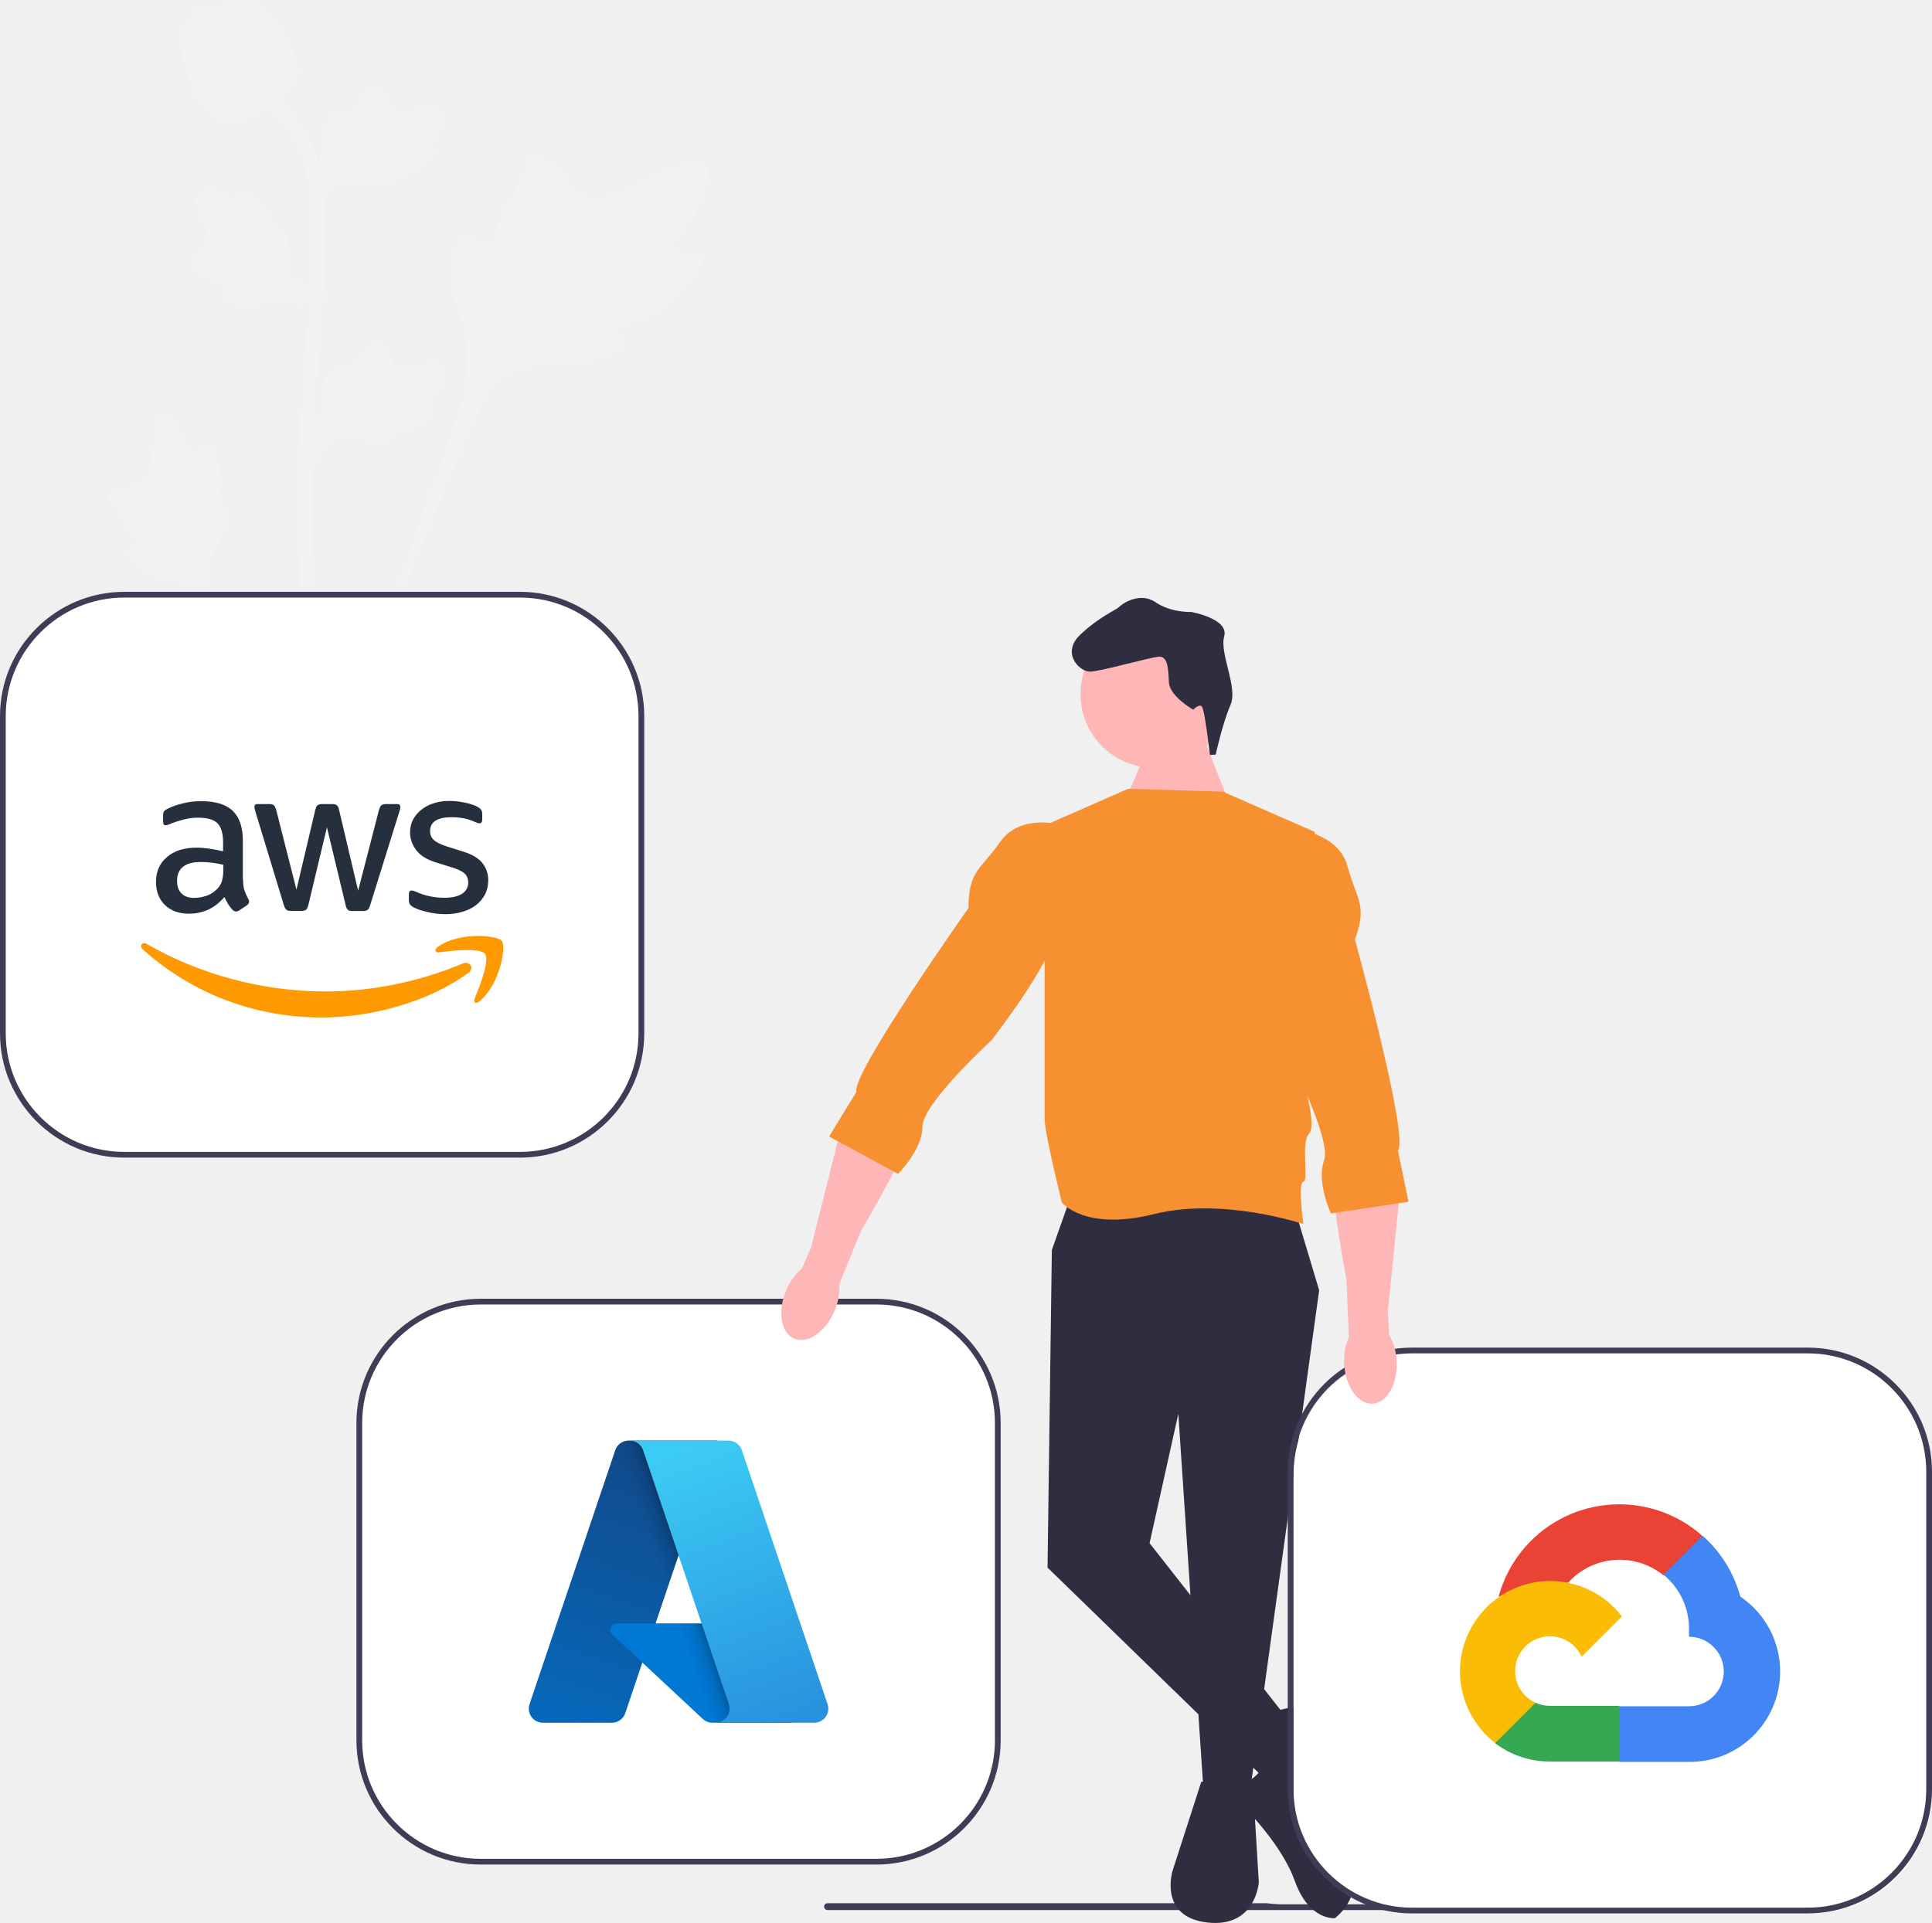
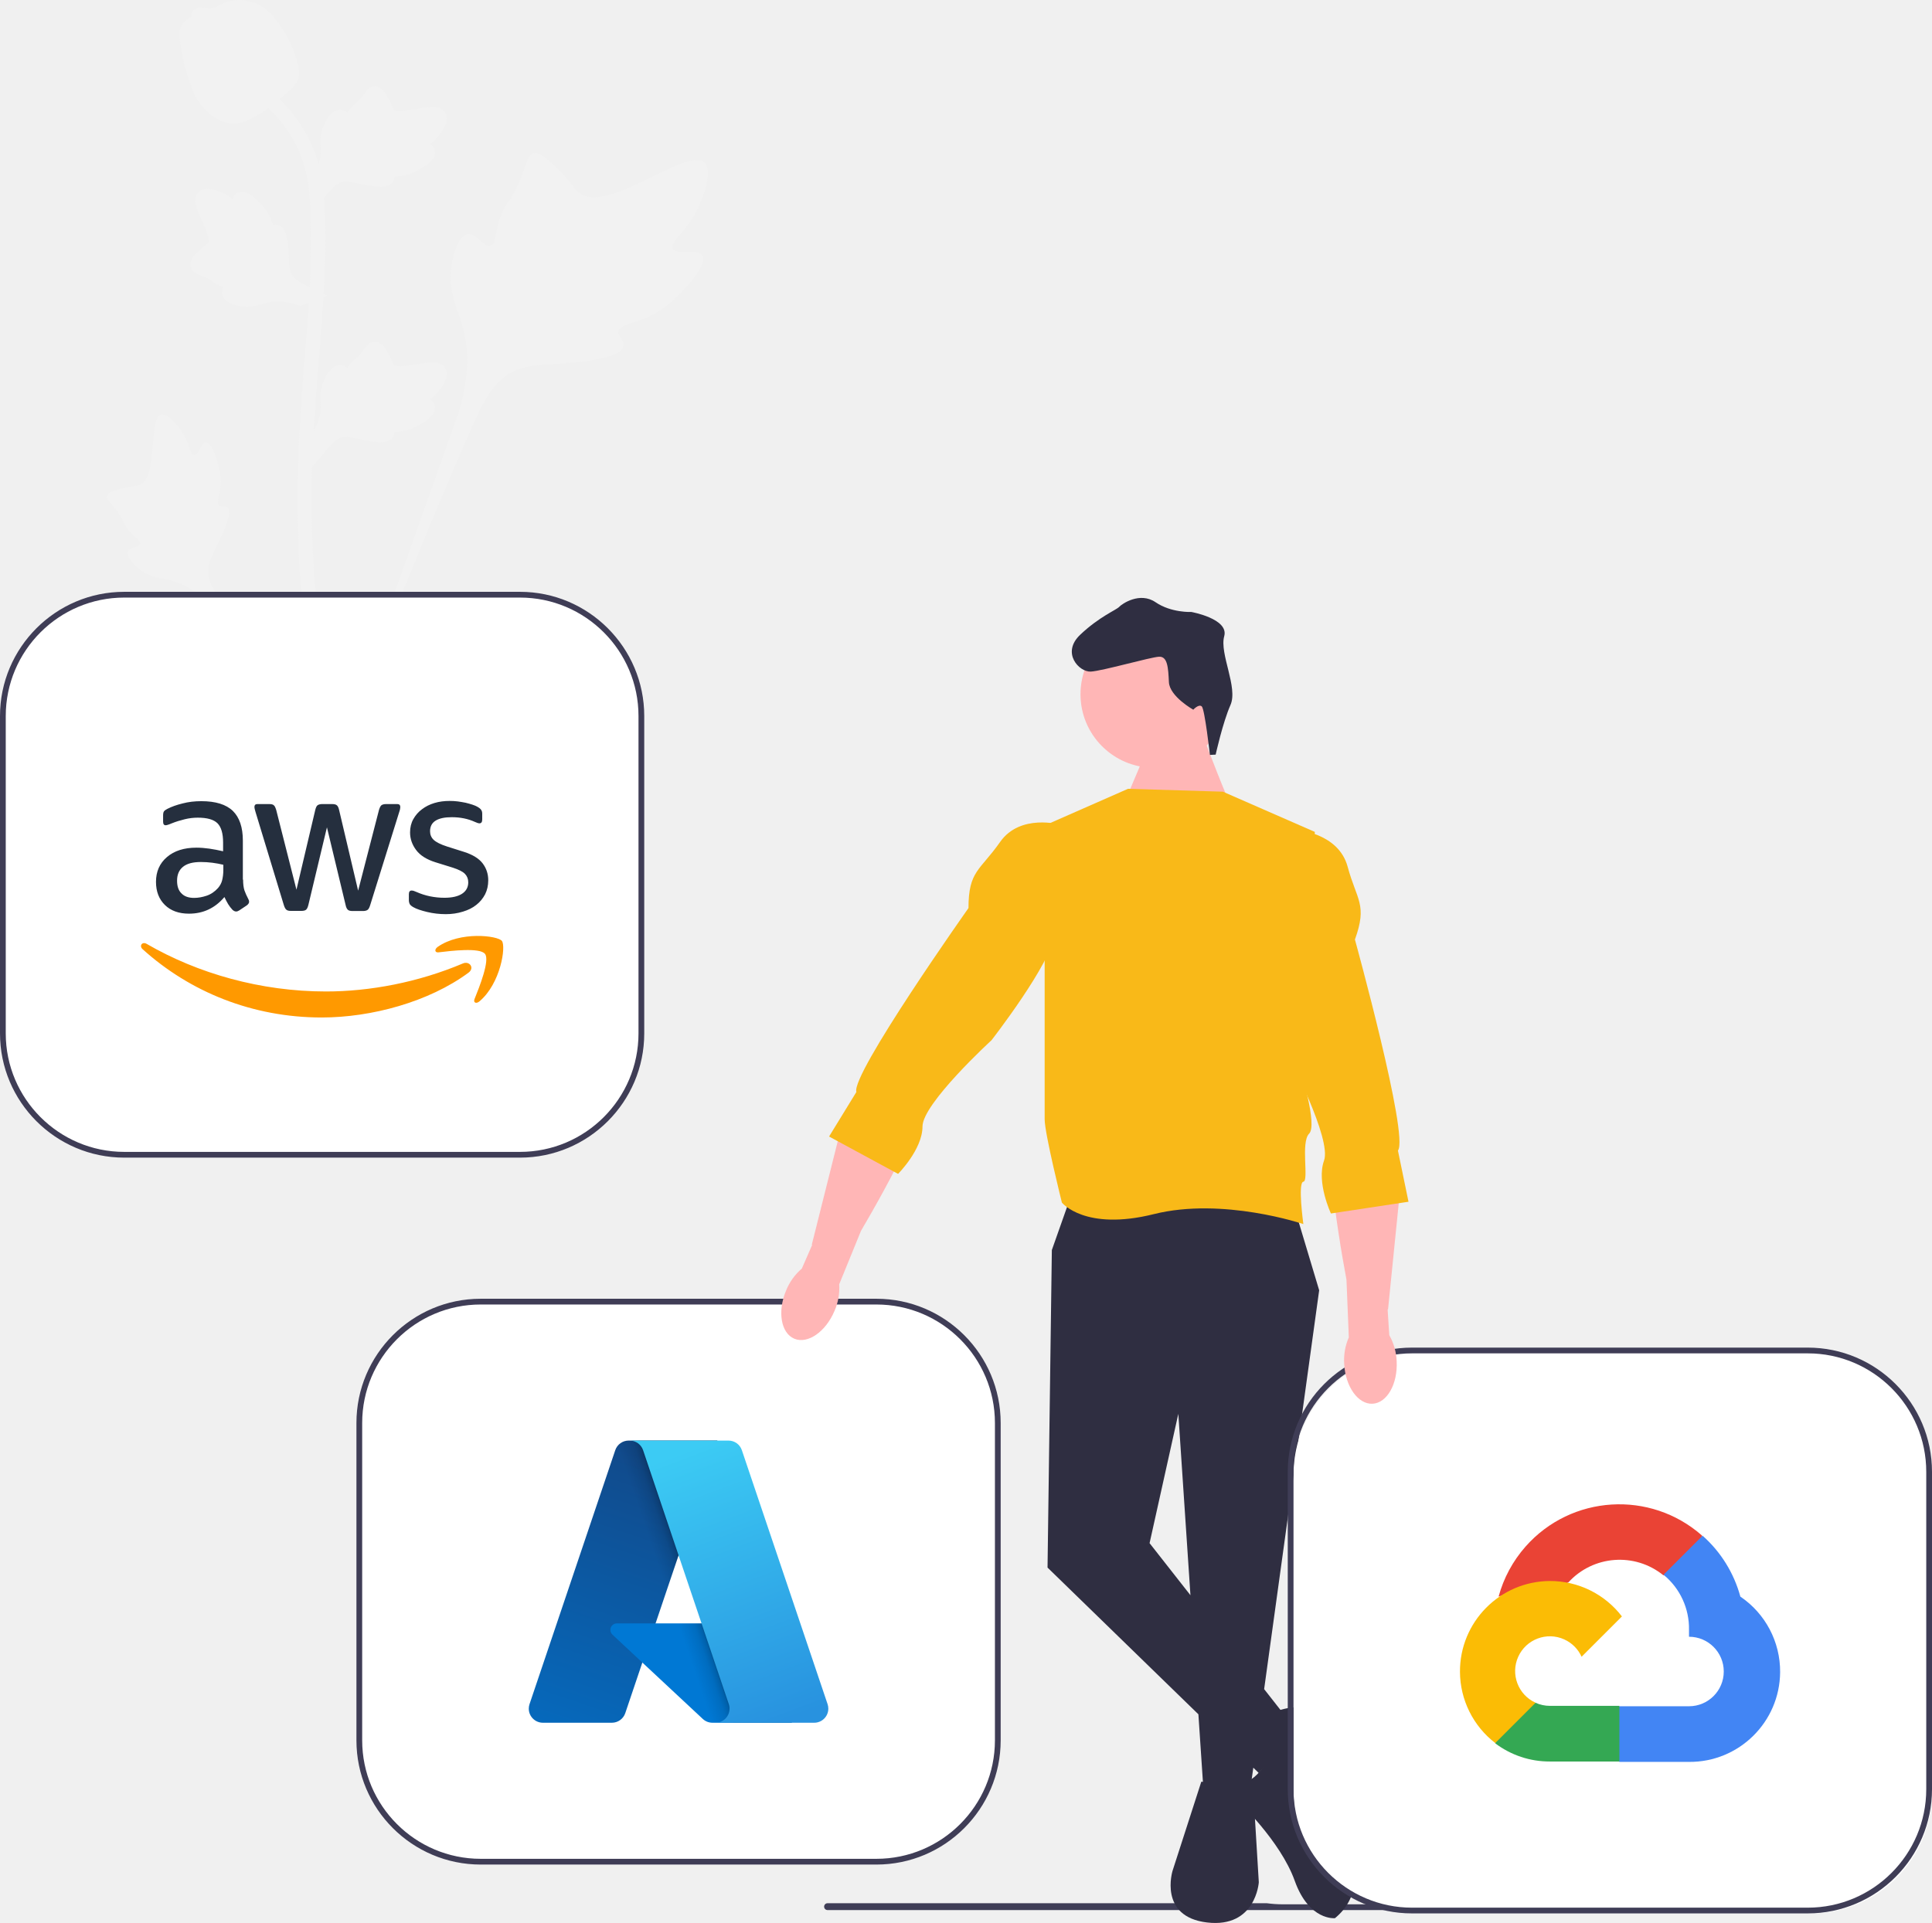
<svg xmlns="http://www.w3.org/2000/svg" id="uuid-74ef91f4-8211-4e4b-9731-49f2a1640b89" width="672.129" height="669.164" viewBox="0 0 672.129 669.164">
  <defs>
    <linearGradient id="uuid-eb9161ae-d05a-4b98-bd77-bb52b0a075d2" x1="-1211.564" y1="1173.417" x2="-1232.059" y2="1233.965" gradientTransform="translate(2123.008 -1324.892) scale(1.5625)" gradientUnits="userSpaceOnUse">
      <stop offset="0" stop-color="#114a8b" />
      <stop offset="1" stop-color="#0669bc" />
    </linearGradient>
    <linearGradient id="uuid-2da8b4cb-046d-4115-aa61-a56819df46ae" x1="-1205.162" y1="1201.633" x2="-1209.903" y2="1203.236" gradientTransform="translate(2123.008 -1324.892) scale(1.5625)" gradientUnits="userSpaceOnUse">
      <stop offset="0" stop-color="#000" stop-opacity=".3" />
      <stop offset=".071" stop-color="#000" stop-opacity=".2" />
      <stop offset=".321" stop-color="#000" stop-opacity=".1" />
      <stop offset=".623" stop-color="#000" stop-opacity=".05" />
      <stop offset="1" stop-color="#000" stop-opacity="0" />
    </linearGradient>
    <linearGradient id="uuid-b4e7c5f5-65fb-4e53-973e-8c028050d1e4" x1="-1207.622" y1="1171.596" x2="-1185.125" y2="1231.534" gradientTransform="translate(2123.008 -1324.892) scale(1.5625)" gradientUnits="userSpaceOnUse">
      <stop offset="0" stop-color="#3ccbf4" />
      <stop offset="1" stop-color="#2892df" />
    </linearGradient>
  </defs>
  <g>
    <path d="M244.301,88.934c-1.663-2.804-8.858,.198-10.181-2.347-1.318-2.536,5.367-6.4,9.186-15.227,.689-1.592,5.029-11.623,1.816-14.718-6.09-5.867-33.96,18.345-43.713,10.421-2.14-1.739-3.636-5.21-10.114-10.846-2.577-2.242-4.135-3.254-5.644-2.878-2.14,.534-2.31,3.398-4.604,9.03-3.441,8.445-5.477,7.935-7.482,14.674-1.488,5.002-1.148,7.91-2.9,8.477-2.479,.802-4.76-4.504-7.901-4.029-3.205,.485-5.143,6.662-5.755,11.287-1.149,8.679,2.039,14.407,3.805,20.429,1.92,6.545,3.059,16.498-1.374,30.587l-43.883,123.641c9.688-25.371,37.74-94.919,49.527-120.764,3.403-7.461,7.16-15.028,14.874-18.015,7.427-2.876,17.628-1.159,30.632-4.292,1.519-.366,5.733-1.438,6.264-3.917,.439-2.049-2.04-3.193-1.66-5.113,.511-2.575,5.386-2.606,11.377-5.577,4.224-2.095,6.856-4.586,9.119-6.728,.682-.646,10.825-10.365,8.611-14.098h-0Z" fill="#f2f2f2" />
    <path d="M71.651,154.024c-1.856,.007-2.458,4.405-4.089,4.32-1.625-.085-1.593-4.481-4.823-8.902-.583-.797-4.254-5.822-6.7-5.138-4.637,1.296-.795,21.961-7.498,24.462-1.471,.549-3.606,.281-8.241,1.835-1.844,.618-2.79,1.091-3.041,1.94-.355,1.204,1.002,2.114,3.103,4.865,3.152,4.126,2.315,4.978,5.043,7.906,2.026,2.174,3.551,2.846,3.324,3.869-.322,1.448-3.584,1.037-4.257,2.715-.687,1.713,1.786,4.447,3.879,6.082,3.929,3.068,7.659,3.156,11.125,4.027,3.766,.946,8.98,3.259,14.616,9.5l48.022,57.213c-9.657-12.075-35.698-45.91-44.981-59.152-2.68-3.823-5.31-7.85-4.55-12.498,.732-4.475,4.517-8.986,6.732-16.273,.259-.851,.948-3.229-.115-4.205-.879-.807-2.156,.08-2.988-.661-1.116-.994,.275-3.395,.545-7.193,.191-2.678-.272-4.688-.671-6.417-.12-.521-1.964-8.303-4.435-8.294v0Z" fill="#f2f2f2" />
    <path d="M108.684,162.337l-1.118-9.984,.511-.757c2.365-3.5,3.57-6.918,3.584-10.162,.002-.516-.022-1.032-.046-1.557-.096-2.083-.217-4.671,1.133-7.689,.757-1.682,2.883-5.578,6.079-5.095,.861,.121,1.511,.516,2.005,.979,.072-.116,.147-.231,.227-.357,.995-1.519,1.784-2.169,2.543-2.796,.583-.482,1.186-.979,2.131-2.155,.415-.516,.738-.969,1.01-1.35,.827-1.152,1.907-2.526,3.811-2.502,2.034,.096,3.1,1.779,3.806,2.892,1.261,1.986,1.832,3.418,2.21,4.368,.137,.347,.294,.738,.374,.858,.656,.964,5.985,.063,7.993-.265,4.51-.752,8.412-1.403,10.02,1.441,1.152,2.034,.296,4.724-2.62,8.21-.909,1.085-1.875,1.909-2.733,2.555,.711,.424,1.347,1.075,1.605,2.097h0c.607,2.42-1.473,4.845-6.18,7.217-1.169,.593-2.743,1.384-4.948,1.764-1.039,.178-1.974,.222-2.774,.246-.017,.463-.125,.964-.407,1.48-.827,1.519-2.548,2.242-5.141,2.068-2.854-.149-5.204-.694-7.277-1.171-1.81-.415-3.37-.766-4.594-.685-2.271,.183-4.02,2.001-6.074,4.358l-5.127,5.992h-0l0,0Z" fill="#f2f2f2" />
    <path d="M113.872,102.894l-9.373,3.614-.862-.302c-3.985-1.399-7.597-1.698-10.739-.889-.5,.129-.992,.283-1.495,.439-1.99,.621-4.463,1.395-7.725,.854-1.819-.305-6.126-1.374-6.471-4.588-.102-.863,.116-1.593,.438-2.188-.13-.041-.261-.084-.403-.129-1.721-.578-2.551-1.175-3.35-1.751-.614-.442-1.247-.899-2.625-1.514-.604-.27-1.124-.468-1.562-.635-1.324-.507-2.927-1.204-3.387-3.052-.423-1.992,.934-3.45,1.832-4.415,1.601-1.723,2.841-2.639,3.664-3.246,.301-.221,.639-.472,.735-.579,.766-.879-1.457-5.805-2.284-7.664-1.871-4.171-3.491-7.781-1.147-10.058,1.676-1.63,4.495-1.485,8.606,.452,1.28,.604,2.322,1.33,3.165,1.996,.23-.795,.698-1.576,1.621-2.085h0c2.187-1.201,5.06,.196,8.548,4.147,.87,.98,2.034,2.302,2.962,4.339,.436,.96,.715,1.853,.942,2.621,.452-.101,.964-.123,1.535,.019,1.679,.415,2.815,1.896,3.304,4.449,.579,2.798,.649,5.21,.713,7.336,.058,1.856,.113,3.454,.503,4.617,.753,2.15,2.955,3.382,5.756,4.77l7.097,3.439-0,0h0Z" fill="#f2f2f2" />
    <path d="M108.684,73.482l-1.118-9.984,.511-.757c2.365-3.5,3.57-6.918,3.584-10.162,.002-.516-.022-1.032-.046-1.557-.096-2.083-.217-4.671,1.133-7.689,.757-1.682,2.883-5.578,6.079-5.095,.861,.121,1.511,.516,2.005,.979,.072-.116,.147-.231,.227-.357,.995-1.519,1.784-2.169,2.543-2.796,.583-.482,1.186-.979,2.131-2.155,.415-.516,.738-.969,1.01-1.35,.827-1.152,1.907-2.526,3.811-2.502,2.034,.096,3.1,1.779,3.806,2.892,1.261,1.986,1.832,3.418,2.21,4.368,.137,.347,.294,.738,.374,.858,.656,.964,5.985,.063,7.993-.265,4.51-.752,8.412-1.403,10.02,1.441,1.152,2.034,.296,4.724-2.62,8.21-.909,1.085-1.875,1.909-2.733,2.555,.711,.424,1.347,1.075,1.605,2.097h0c.607,2.42-1.473,4.845-6.18,7.217-1.169,.593-2.743,1.384-4.948,1.764-1.039,.178-1.974,.222-2.774,.246-.017,.463-.125,.964-.407,1.48-.827,1.519-2.548,2.242-5.141,2.068-2.854-.149-5.204-.694-7.277-1.171-1.81-.415-3.37-.766-4.594-.685-2.271,.183-4.02,2.001-6.074,4.358l-5.127,5.992h-0l0,0Z" fill="#f2f2f2" />
    <path d="M118.899,267.274l-2.092-1.311-.506-2.415,.506,2.415-2.439,.28c-.039-.227-.171-.747-.371-1.562-1.092-4.464-4.421-18.049-7.197-39.443-1.938-14.934-3.035-30.288-3.261-45.642-.227-15.378,.501-27.02,1.085-36.377,.441-7.057,.976-13.777,1.502-20.324,1.398-17.489,2.716-34.01,1.735-52.3-.217-4.083-.673-12.582-5.638-21.626-2.88-5.245-6.848-9.902-11.794-13.835l3.076-3.866c5.459,4.348,9.849,9.506,13.047,15.33,5.505,10.027,6.002,19.288,6.24,23.737,.998,18.613-.335,35.292-1.748,52.95-.521,6.522-1.056,13.213-1.494,20.242-.578,9.27-1.299,20.811-1.075,35.991,.222,15.171,1.306,30.337,3.218,45.083,2.743,21.124,6.023,34.506,7.101,38.903,.574,2.348,.694,2.839,.106,3.77v-0Z" fill="#f2f2f2" />
    <path d="M81.375,42.977c-.202,0-.407-.005-.615-.019-4.204-.227-8.096-2.743-11.572-7.477-1.629-2.227-2.463-4.768-4.127-9.834-.258-.781-1.511-4.744-2.273-10.196-.499-3.563-.436-5.052,.27-6.368,.783-1.466,2.051-2.487,3.478-3.177-.063-.472-.012-.959,.193-1.456,.841-2.058,3.078-1.788,4.288-1.658,.612,.077,1.376,.178,2.201,.135,1.297-.063,1.993-.448,3.049-1.027,1.01-.554,2.266-1.244,4.129-1.625,3.673-.766,6.751,.275,7.766,.617,5.339,1.779,7.971,5.929,11.018,10.736,.607,.964,2.692,4.474,4.069,9.285,.993,3.471,.853,5.014,.554,6.161-.607,2.357-2.042,3.707-5.684,6.686-3.804,3.119-5.713,4.681-7.352,5.631-3.816,2.203-6.211,3.587-9.393,3.587v0h-0Z" fill="#f2f2f2" />
  </g>
  <path d="M286.706,663.479c0,.66,.53,1.19,1.19,1.19h247.29c.66,0,1.19-.53,1.19-1.19,0-.32-.12-.6-.32-.81h-89.72c-1.91,0-3.78-.13-5.62-.38h-152.82c-.66,0-1.19,.53-1.19,1.19Z" fill="#3f3d56" />
  <g>
    <g>
      <path d="M167.23,452.944h137.669c23.323,0,42.23,18.907,42.23,42.23v110.433c0,23.323-18.907,42.23-42.23,42.23H167.23c-23.323,0-42.23-18.907-42.23-42.23v-110.433c0-23.323,18.907-42.23,42.23-42.23Z" fill="#fff" />
      <path d="M124,605.607v-110.433c0-23.837,19.393-43.23,43.23-43.23h137.669c23.837,0,43.23,19.393,43.23,43.23v110.433c0,23.837-19.393,43.229-43.23,43.229H167.23c-23.837,0-43.23-19.393-43.23-43.229Zm43.23-151.663c-22.734,0-41.23,18.496-41.23,41.23v110.433c0,22.734,18.496,41.229,41.23,41.229h137.669c22.734,0,41.23-18.495,41.23-41.229v-110.433c0-22.734-18.496-41.23-41.23-41.23H167.23Z" fill="#3f3d56" />
    </g>
    <g>
      <path d="M218.701,501.297h30.836l-32.01,94.844c-.675,1.998-2.549,3.344-4.658,3.344h-23.998c-2.711,0-4.909-2.197-4.909-4.908-0-.534,.087-1.064,.258-1.57l29.823-88.366c.674-1.999,2.549-3.345,4.659-3.346v.001l0-0Z" fill="url(#uuid-eb9161ae-d05a-4b98-bd77-bb52b0a075d2)" />
      <path d="M263.509,564.911h-48.898c-1.25-.001-2.264,1.011-2.266,2.261-.001,.629,.26,1.229,.72,1.658l31.421,29.327c.915,.853,2.119,1.328,3.37,1.328h27.688l-12.036-34.573Z" fill="#0078d4" />
      <path d="M218.701,501.297c-2.135-.008-4.027,1.373-4.67,3.409l-29.776,88.22c-.914,2.549,.411,5.356,2.959,6.27,.535,.192,1.1,.289,1.669,.288h24.617c1.867-.334,3.409-1.646,4.038-3.434l5.938-17.5,21.21,19.783c.889,.735,2.004,1.142,3.157,1.151h27.585l-12.098-34.573-35.268,.008,21.585-63.623h-30.947l-0-0Z" fill="url(#uuid-2da8b4cb-046d-4115-aa61-a56819df46ae)" />
      <path d="M258.086,504.636c-.673-1.996-2.545-3.34-4.652-3.34h-34.366c2.106,0,3.978,1.344,4.652,3.34l29.824,88.369c.867,2.569-.512,5.355-3.082,6.222-.506,.171-1.036,.258-1.57,.258h34.367c2.712-.001,4.909-2.2,4.908-4.911-0-.534-.087-1.063-.258-1.569l-29.824-88.369v0Z" fill="url(#uuid-b4e7c5f5-65fb-4e53-973e-8c028050d1e4)" />
    </g>
  </g>
  <g>
    <g>
      <path d="M43.23,206.944H180.899c23.323,0,42.23,18.907,42.23,42.23v110.433c0,23.323-18.907,42.23-42.23,42.23H43.23c-23.323,0-42.23-18.907-42.23-42.23v-110.433c0-23.323,18.907-42.23,42.23-42.23v-0Z" fill="#fff" />
      <path d="M0,359.607v-110.433c0-23.837,19.393-43.23,43.23-43.23H180.899c23.837,0,43.23,19.393,43.23,43.23v110.433c0,23.837-19.393,43.229-43.23,43.229H43.23c-23.837,0-43.23-19.393-43.23-43.229ZM43.23,207.945c-22.734,0-41.23,18.496-41.23,41.23v110.433c0,22.734,18.496,41.229,41.23,41.229H180.899c22.734,0,41.23-18.495,41.23-41.229v-110.433c0-22.734-18.496-41.23-41.23-41.23H43.23v-0Z" fill="#3f3d56" />
    </g>
    <g>
      <path d="M84.569,306.08c0,1.551,.168,2.808,.461,3.73,.335,.922,.754,1.928,1.341,3.018,.21,.335,.293,.671,.293,.964,0,.419-.251,.838-.796,1.257l-2.64,1.76c-.377,.251-.754,.377-1.09,.377-.419,0-.838-.21-1.257-.587-.587-.629-1.09-1.299-1.509-1.97-.419-.712-.838-1.509-1.299-2.473-3.269,3.856-7.376,5.784-12.322,5.784-3.521,0-6.329-1.006-8.382-3.018s-3.101-4.694-3.101-8.047c0-3.562,1.257-6.454,3.814-8.634s5.951-3.269,10.268-3.269c1.425,0,2.892,.126,4.443,.335,1.551,.21,3.143,.545,4.82,.922v-3.06c0-3.185-.671-5.407-1.97-6.706-1.341-1.299-3.604-1.928-6.832-1.928-1.467,0-2.976,.168-4.526,.545s-3.06,.838-4.526,1.425c-.671,.293-1.174,.461-1.467,.545s-.503,.126-.671,.126c-.587,0-.88-.419-.88-1.299v-2.054c0-.671,.084-1.174,.293-1.467s.587-.587,1.174-.88c1.467-.754,3.227-1.383,5.281-1.886,2.054-.545,4.233-.796,6.538-.796,4.987,0,8.634,1.132,10.981,3.395,2.305,2.263,3.479,5.7,3.479,10.31v13.579h.084l0,0Zm-17.016,6.371c1.383,0,2.808-.251,4.317-.754,1.509-.503,2.85-1.425,3.982-2.682,.671-.796,1.174-1.676,1.425-2.682s.419-2.221,.419-3.646v-1.76c-1.215-.293-2.515-.545-3.856-.712s-2.64-.251-3.94-.251c-2.808,0-4.862,.545-6.245,1.676-1.383,1.132-2.054,2.724-2.054,4.82,0,1.97,.503,3.437,1.551,4.443,1.006,1.048,2.473,1.551,4.401,1.551l-0-0Zm33.655,4.526c-.754,0-1.257-.126-1.593-.419-.335-.251-.629-.838-.88-1.635l-9.849-32.398c-.251-.838-.377-1.383-.377-1.676,0-.671,.335-1.048,1.006-1.048h4.107c.796,0,1.341,.126,1.635,.419,.335,.251,.587,.838,.838,1.635l7.041,27.746,6.538-27.746c.21-.838,.461-1.383,.796-1.635s.922-.419,1.676-.419h3.353c.796,0,1.341,.126,1.676,.419,.335,.251,.629,.838,.796,1.635l6.622,28.081,7.251-28.081c.251-.838,.545-1.383,.838-1.635,.335-.251,.88-.419,1.635-.419h3.898c.671,0,1.048,.335,1.048,1.048,0,.21-.042,.419-.084,.671-.042,.251-.126,.587-.293,1.048l-10.101,32.398c-.251,.838-.545,1.383-.88,1.635s-.88,.419-1.593,.419h-3.604c-.796,0-1.341-.126-1.676-.419s-.629-.838-.796-1.676l-6.496-27.033-6.454,26.991c-.21,.838-.461,1.383-.796,1.676-.335,.293-.922,.419-1.676,.419h-3.604l0,0Zm53.857,1.132c-2.179,0-4.359-.251-6.454-.754-2.096-.503-3.73-1.048-4.82-1.676-.671-.377-1.132-.796-1.299-1.174-.168-.377-.251-.796-.251-1.174v-2.138c0-.88,.335-1.299,.964-1.299,.251,0,.503,.042,.754,.126s.629,.251,1.048,.419c1.425,.629,2.976,1.132,4.61,1.467,1.676,.335,3.311,.503,4.987,.503,2.64,0,4.694-.461,6.119-1.383,1.425-.922,2.179-2.263,2.179-3.982,0-1.174-.377-2.138-1.132-2.934-.754-.796-2.179-1.509-4.233-2.179l-6.077-1.886c-3.06-.964-5.323-2.389-6.706-4.275-1.383-1.844-2.096-3.898-2.096-6.077,0-1.76,.377-3.311,1.132-4.652,.754-1.341,1.76-2.515,3.018-3.437,1.257-.964,2.682-1.676,4.359-2.179s3.437-.712,5.281-.712c.922,0,1.886,.042,2.808,.168,.964,.126,1.844,.293,2.724,.461,.838,.21,1.635,.419,2.389,.671,.754,.251,1.341,.503,1.76,.754,.587,.335,1.006,.671,1.257,1.048,.251,.335,.377,.796,.377,1.383v1.97c0,.88-.335,1.341-.964,1.341-.335,0-.88-.168-1.593-.503-2.389-1.09-5.071-1.635-8.047-1.635-2.389,0-4.275,.377-5.574,1.174s-1.97,2.012-1.97,3.73c0,1.174,.419,2.179,1.257,2.976,.838,.796,2.389,1.593,4.61,2.305l5.951,1.886c3.018,.964,5.197,2.305,6.496,4.024s1.928,3.688,1.928,5.868c0,1.802-.377,3.437-1.09,4.862-.754,1.425-1.76,2.682-3.06,3.688-1.299,1.048-2.85,1.802-4.652,2.347-1.886,.587-3.856,.88-5.993,.88h-0Z" fill="#252f3e" />
      <g>
        <path d="M162.986,338.478c-13.789,10.185-33.823,15.591-51.048,15.591-24.141,0-45.893-8.927-62.323-23.764-1.299-1.174-.126-2.766,1.425-1.844,17.771,10.31,39.69,16.555,62.365,16.555,15.298,0,32.104-3.185,47.57-9.724,2.305-1.048,4.275,1.509,2.012,3.185l-0-0Z" fill="#f90" fill-rule="evenodd" />
        <path d="M168.728,331.94c-1.76-2.263-11.651-1.09-16.136-.545-1.341,.168-1.551-1.006-.335-1.886,7.879-5.532,20.83-3.94,22.339-2.096,1.509,1.886-.419,14.837-7.796,21.04-1.132,.964-2.221,.461-1.718-.796,1.676-4.149,5.407-13.496,3.646-15.717h0Z" fill="#f90" fill-rule="evenodd" />
      </g>
    </g>
  </g>
  <path d="M428.43,280.491c-1-1-9-22-9-22l-19-1-8.693,20.496,36.693,2.504Z" fill="#ffb6b6" />
  <circle cx="401.474" cy="241.59" r="25.575" fill="#ffb6b6" />
  <polygon points="449.93 418.991 458.93 448.991 434.93 622.991 418.682 622.991 409.93 491.991 399.93 536.991 450.93 601.991 437.93 616.991 364.43 545.491 365.93 434.991 371.93 417.991 449.93 418.991" fill="#2f2e41" />
  <path d="M422.916,262.6l-1.998,.098s-1.786-15.931-2.834-16.881-2.947,1.146-2.947,1.146c0,0-8.236-4.6-8.482-9.594s-.443-8.989-3.439-8.841-19.779,4.979-23.774,5.176-10.332-6.499-3.636-12.837,12.591-8.63,13.54-9.678,7.202-5.361,12.664-1.625,12.454,3.391,12.454,3.391c0,0,13.132,2.357,11.43,8.448-1.702,6.091,4.881,17.781,2.18,23.922s-5.156,17.275-5.156,17.275l0-0Z" fill="#2f2e41" />
  <path d="M417.93,619.991l18,2,2,33s-1,16-18,14-12-18-12-18l10-31Z" fill="#2f2e41" />
  <path d="M441.43,596.491s13-6,15,1l4,14s0,14,1,15,20,27,3,41c0,0-9,1-14-13s-20-28-20-28c0,0-2.906-7,2.047-6.5s11.953-11.5,9.953-15.5-1-8-1-8Z" fill="#2f2e41" />
  <path d="M276.329,465.845c-4.652-1.96-5.928-9.474-2.847-16.787,1.19-2.938,3.067-5.549,5.473-7.613l3.594-8.243-.128-.087,10.333-41.183c2.403-9.575,9.018-17.654,18.103-21.517,5.404-2.298,10.533-2.714,12.024,2.793,2.474,9.138-13.642,38.572-23.36,55.133l-7.571,18.577c.205,3.165-.352,6.332-1.622,9.238-3.078,7.311-9.345,11.649-13.998,9.689v0Z" fill="#ffb6b6" />
-   <path d="M392.43,274.491l33,1,32,14-5,83s6,19,3,22,0,16.449-2,16.724,0,14.74,0,14.74c0,0-28-9.465-52-3.465s-32-4-32-4c0,0-6-24-6-29v-102.244l29-12.756Z" fill="#F79031" />
-   <path d="M368.93,286.991s-14-4-21,6-11,10-11,23c0,0-41,58-39,64l-9.5,15.5,24,13s8.5-8.5,8.5-16.5,24-30,24-30c0,0,21-27,22-37s2-38,2-38Z" fill="#F79031" />
+   <path d="M392.43,274.491l33,1,32,14-5,83s6,19,3,22,0,16.449-2,16.724,0,14.74,0,14.74c0,0-28-9.465-52-3.465s-32-4-32-4c0,0-6-24-6-29v-102.244l29-12.756Z" fill="#F9B918" />
+   <path d="M368.93,286.991s-14-4-21,6-11,10-11,23c0,0-41,58-39,64l-9.5,15.5,24,13s8.5-8.5,8.5-16.5,24-30,24-30c0,0,21-27,22-37s2-38,2-38Z" fill="#F9B918" />
  <g>
    <g>
      <path d="M492.23,470.944h137.669c23.323,0,42.23,18.907,42.23,42.23v110.433c0,23.323-18.907,42.23-42.23,42.23h-137.669c-23.323,0-42.23-18.907-42.23-42.23v-110.433c0-23.323,18.907-42.23,42.23-42.23Z" fill="#fff" />
      <path d="M448,622.607v-110.433c0-23.837,19.393-43.23,43.23-43.23h137.669c23.837,0,43.23,19.393,43.23,43.23v110.433c0,23.837-19.393,43.229-43.23,43.229h-137.669c-23.837,0-43.23-19.393-43.23-43.229Zm43.23-151.663c-22.734,0-41.23,18.496-41.23,41.23v110.433c0,22.734,18.496,41.229,41.23,41.229h137.669c22.734,0,41.23-18.495,41.23-41.229v-110.433c0-22.734-18.496-41.23-41.23-41.23h-137.669Z" fill="#3f3d56" />
    </g>
    <g>
      <path d="M578.588,548.156h3.397l9.682-9.682,.476-4.111c-18.019-15.904-45.52-14.19-61.424,3.829-4.418,5.005-7.625,10.96-9.373,17.403,1.079-.442,2.273-.514,3.397-.204l19.364-3.193s.985-1.631,1.495-1.529c8.614-9.46,23.109-10.562,33.054-2.514h-.068v0Z" fill="#ea4335" />
      <path d="M605.46,555.596c-2.225-8.195-6.795-15.563-13.147-21.198l-13.589,13.589c5.738,4.689,9.007,11.751,8.867,19.16v2.412c6.679,0,12.094,5.415,12.094,12.094s-5.415,12.094-12.094,12.094h-24.188l-2.412,2.446v14.506l2.412,2.412h24.188c17.373,.135,31.566-13.839,31.702-31.212,.082-10.53-5.11-20.403-13.833-26.302v-0Z" fill="#4285f4" />
      <path d="M539.181,612.974h24.188v-19.364h-24.188c-1.723-0-3.426-.371-4.994-1.087l-3.397,1.053-9.75,9.682-.849,3.397c5.468,4.129,12.139,6.348,18.99,6.319Z" fill="#34a853" />
      <path d="M539.181,550.16c-17.373,.104-31.373,14.272-31.269,31.645,.058,9.701,4.589,18.833,12.279,24.748l14.03-14.03c-6.087-2.75-8.792-9.914-6.042-16.001s9.914-8.792,16.001-6.042c2.682,1.212,4.83,3.36,6.042,6.042l14.03-14.03c-5.97-7.804-15.246-12.367-25.071-12.332l-0,0Z" fill="#fbbc05" />
    </g>
  </g>
  <g>
    <path d="M477.513,488.474c5.041-.264,8.791-6.9,8.376-14.824-.122-3.168-1.002-6.26-2.564-9.018l-.583-8.974,.15-.038,4.257-42.245c.99-9.823-2.491-19.666-9.725-26.384-4.303-3.996-8.986-6.127-12.258-1.453-5.429,7.756-.259,40.913,3.262,59.789l.817,20.044c-1.267,2.907-1.818,6.076-1.609,9.24,.414,7.922,4.837,14.129,9.879,13.865v0Z" fill="#ffb6b6" />
-     <path d="M451.11,288.807s14.527,.989,17.717,12.771,6.953,13.14,2.541,25.368c0,0,18.882,68.472,14.964,73.438l3.676,17.804-26.988,4.083s-5.111-10.88-2.396-18.405-12.394-36.365-12.394-36.365c0,0-10.59-32.525-8.137-42.27s11.016-36.423,11.016-36.423v-0Z" fill="#F79031" />
+     <path d="M451.11,288.807s14.527,.989,17.717,12.771,6.953,13.14,2.541,25.368c0,0,18.882,68.472,14.964,73.438l3.676,17.804-26.988,4.083s-5.111-10.88-2.396-18.405-12.394-36.365-12.394-36.365c0,0-10.59-32.525-8.137-42.27s11.016-36.423,11.016-36.423v-0Z" fill="#F9B918" />
  </g>
</svg>
